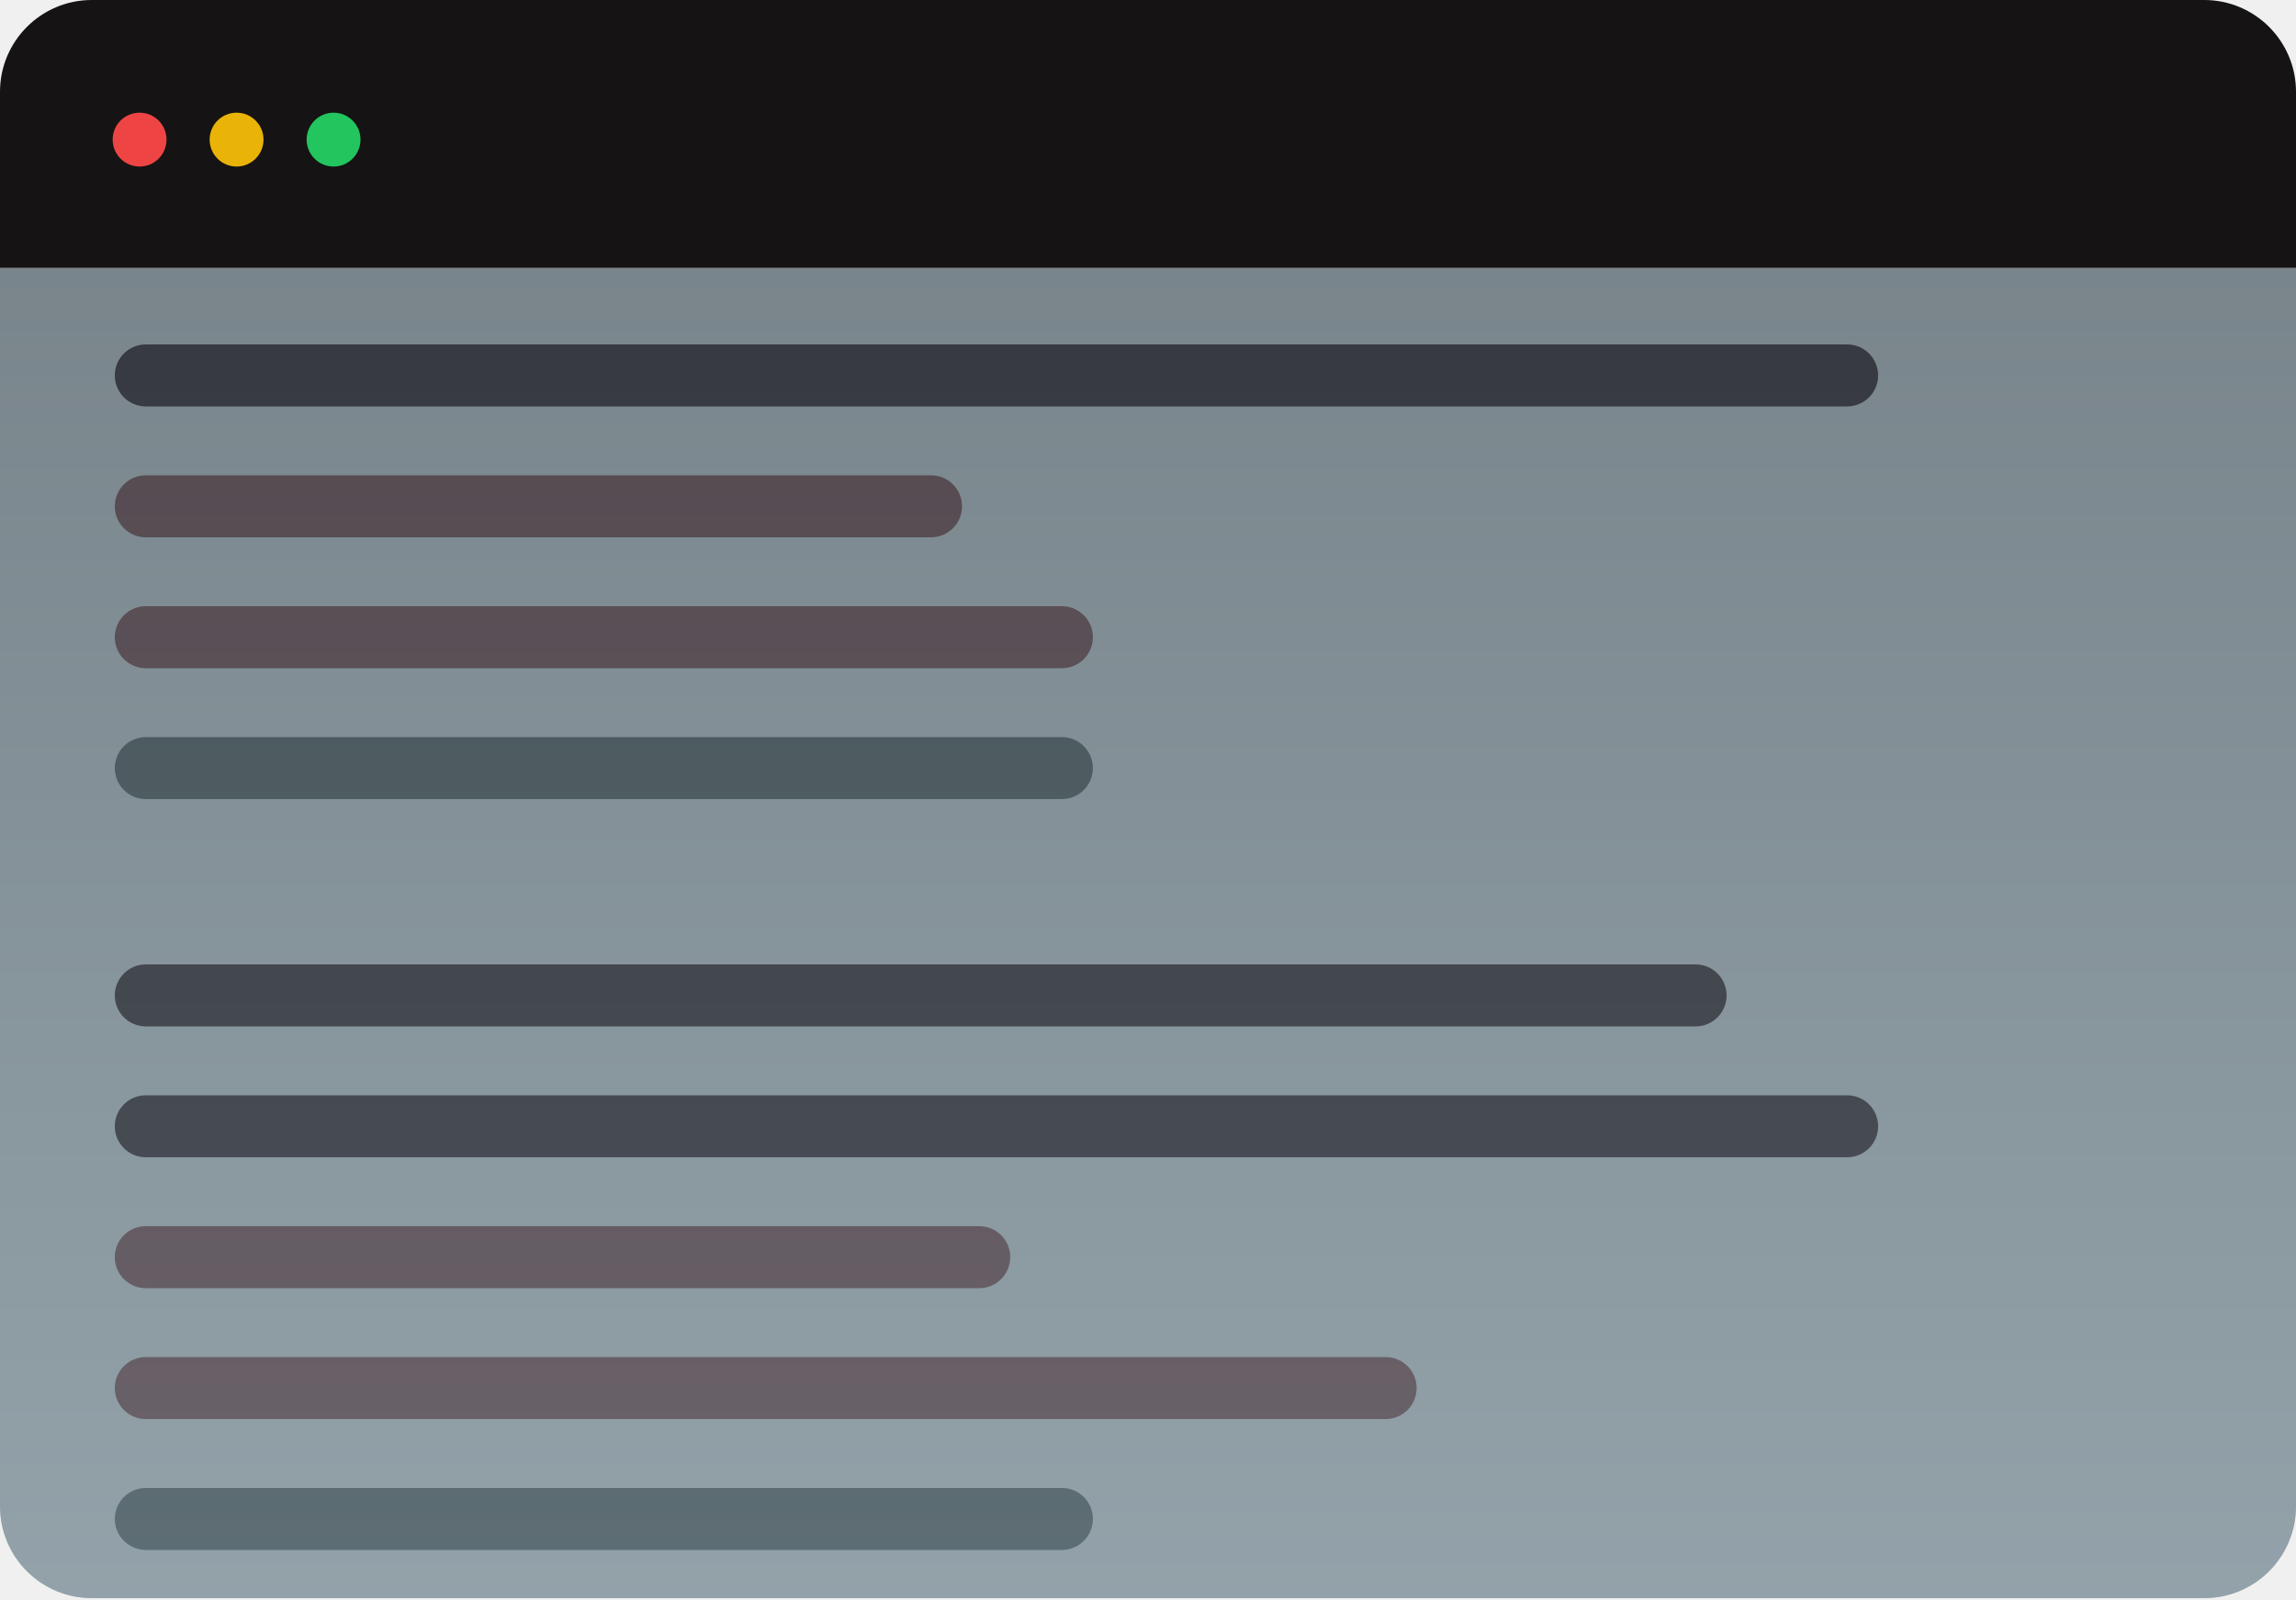
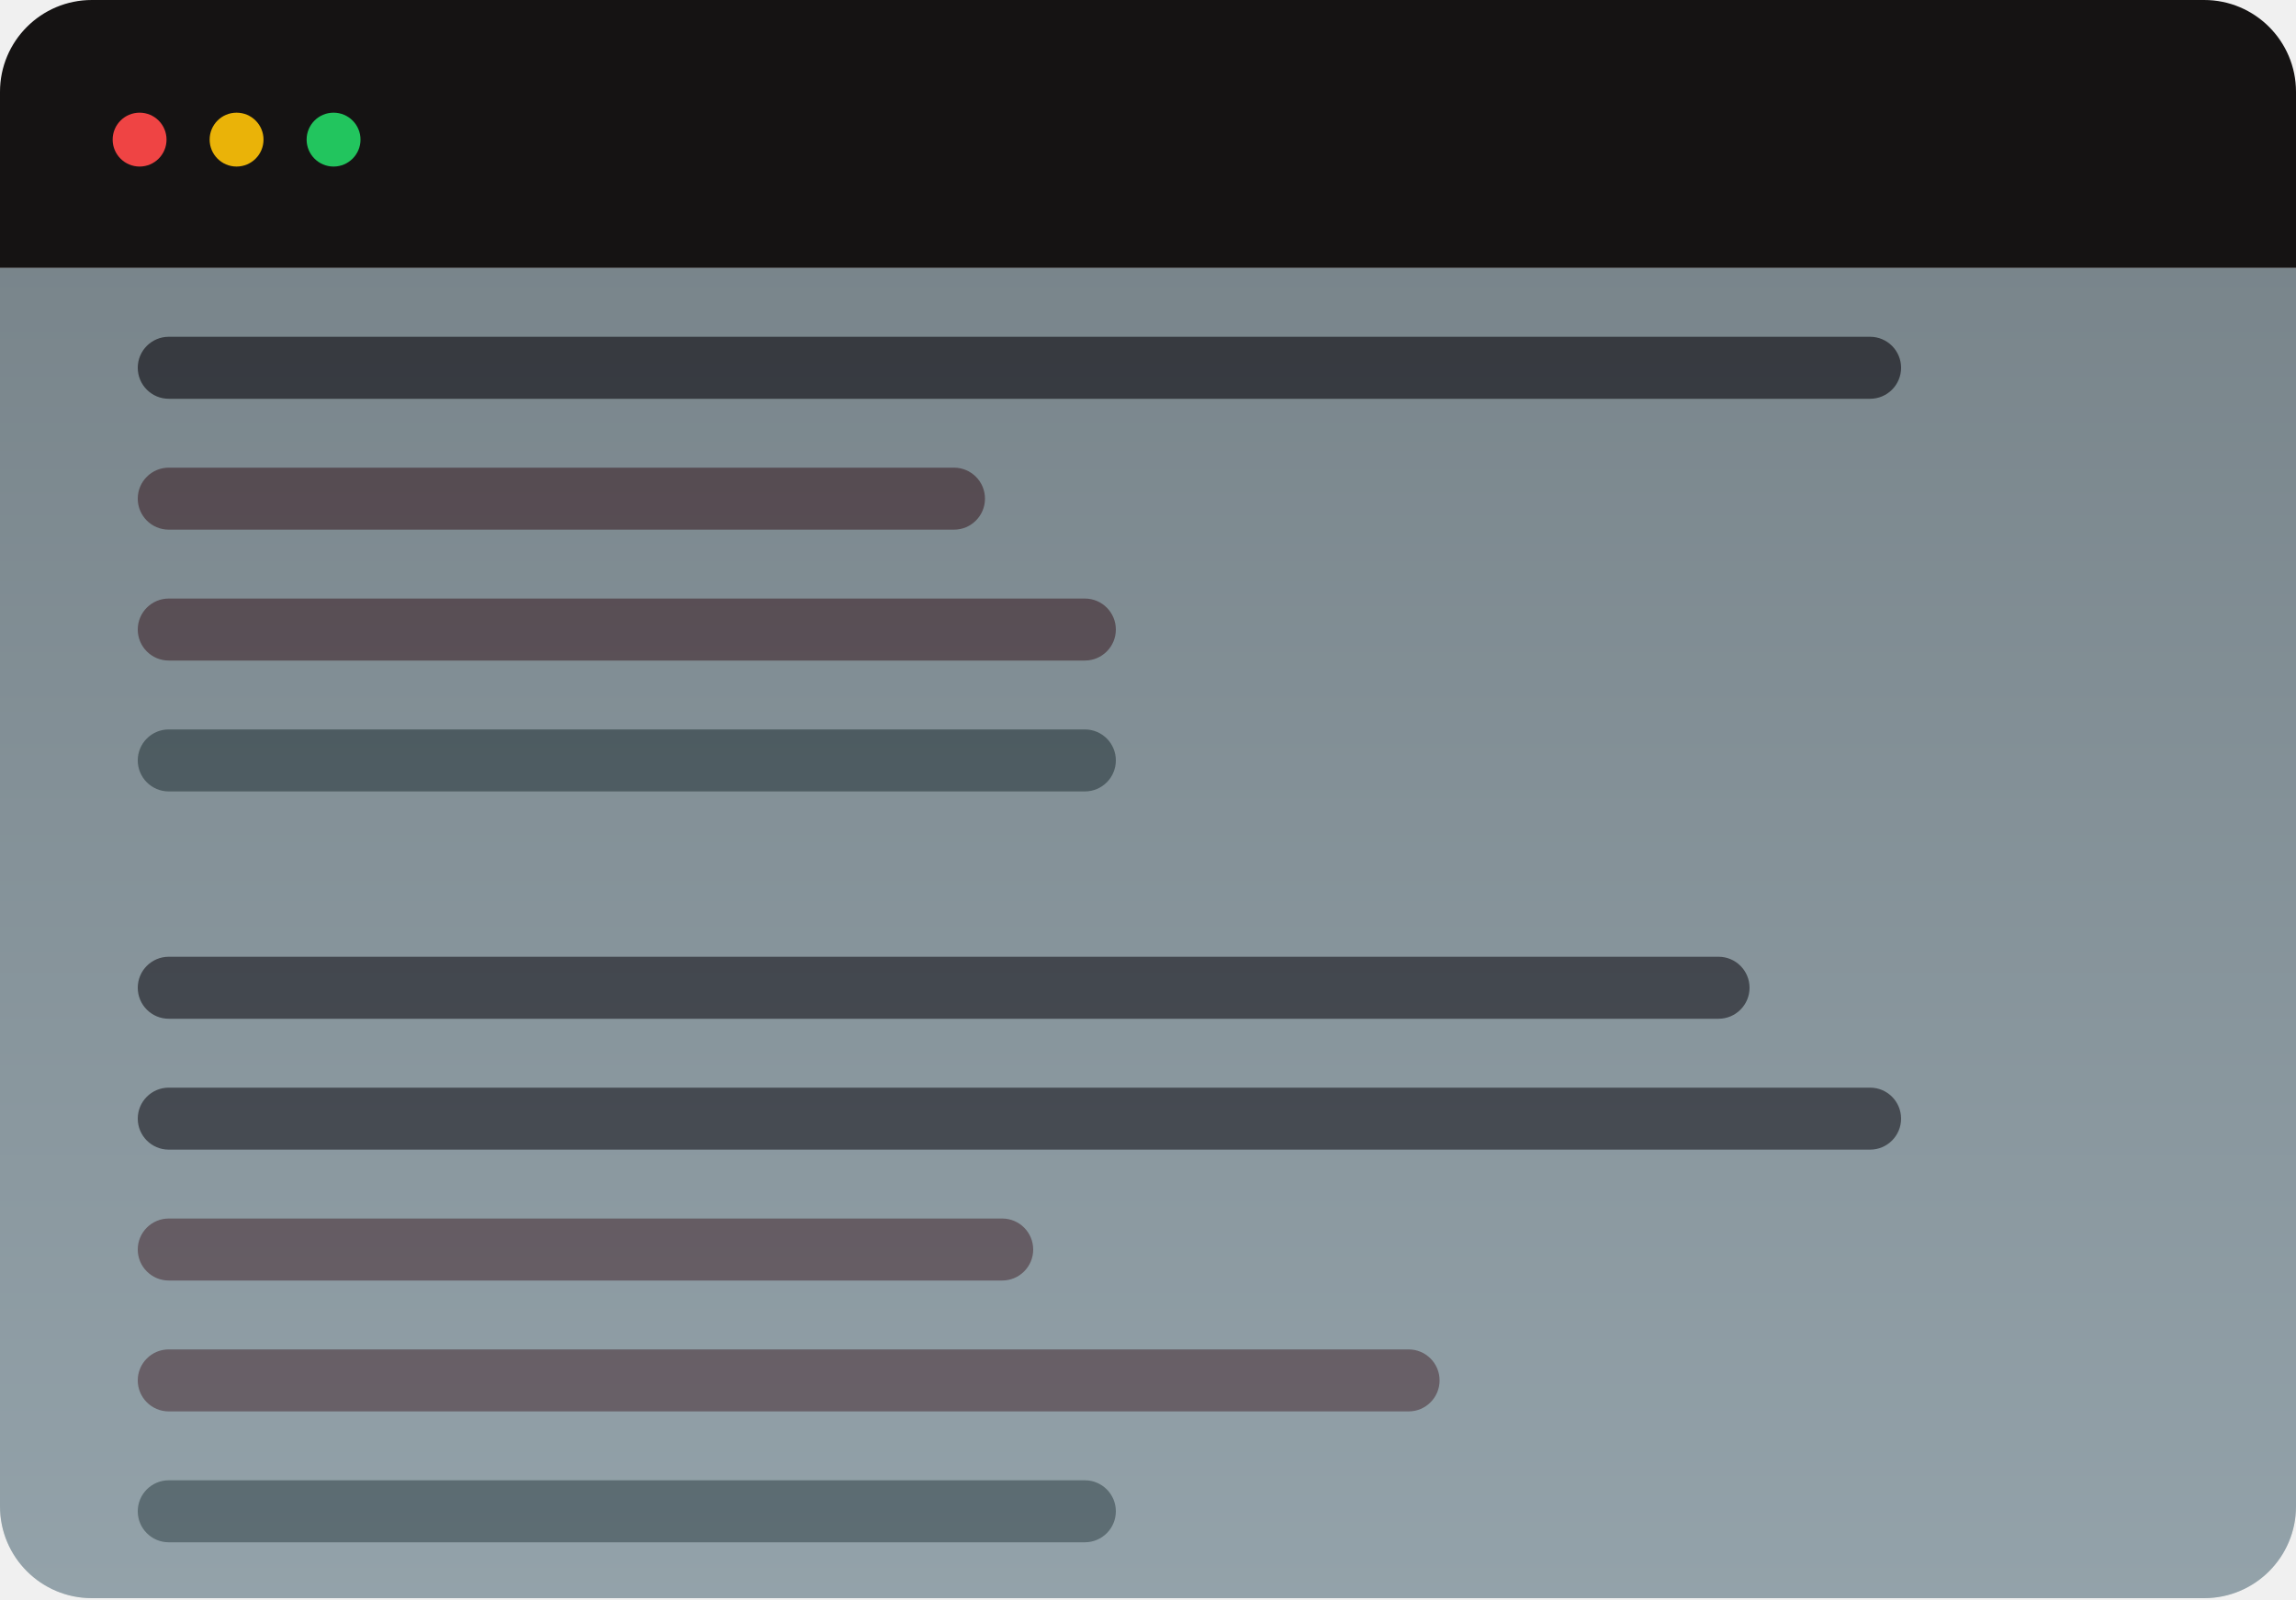
<svg xmlns="http://www.w3.org/2000/svg" width="300" height="209" viewBox="0 0 300 209" fill="none">
  <g clip-path="url(#clip0_229_55)">
    <rect width="300" height="174" transform="translate(0 35)" fill="#8D9AA0" />
-     <rect x="15" y="45" width="230.4" height="8.1" rx="4.05" fill="#2B2B32" />
-     <rect x="15" y="143.1" width="230.4" height="8.1" rx="4.05" fill="#2B2B32" />
-     <rect x="15" y="126" width="210.6" height="8.1" rx="4.05" fill="#2B2B32" />
-     <rect x="15" y="62.1" width="110.7" height="8.1" rx="4.05" fill="#544048" />
-     <rect x="15" y="79.2" width="127.8" height="8.1" rx="4.05" fill="#544048" />
-     <rect x="15" y="160.2" width="117" height="8.1" rx="4.05" fill="#544048" />
-     <rect x="15" y="177.3" width="170.1" height="8.1" rx="4.05" fill="#544048" />
-     <rect x="15" y="96.3" width="127.8" height="8.1" rx="4.05" fill="#404F54" />
-     <rect x="15" y="194.4" width="127.8" height="8.1" rx="4.05" fill="#404F54" />
+     <rect x="18" y="44" width="230.4" height="8.1" rx="4.05" fill="#2B2B32" />
+     <rect x="18" y="142.1" width="230.4" height="8.1" rx="4.05" fill="#2B2B32" />
+     <rect x="18" y="125" width="210.6" height="8.1" rx="4.05" fill="#2B2B32" />
+     <rect x="18" y="61.1" width="110.7" height="8.1" rx="4.05" fill="#544048" />
+     <rect x="18" y="78.2" width="127.8" height="8.1" rx="4.05" fill="#544048" />
+     <rect x="18" y="159.2" width="117" height="8.1" rx="4.05" fill="#544048" />
+     <rect x="18" y="176.3" width="170.1" height="8.1" rx="4.05" fill="#544048" />
+     <rect x="18" y="95.3" width="127.8" height="8.1" rx="4.05" fill="#404F54" />
+     <rect x="18" y="193.4" width="127.8" height="8.1" rx="4.05" fill="#404F54" />
    <rect width="300" height="174" transform="translate(0 35)" fill="url(#paint0_linear_229_55)" fill-opacity="0.3" />
    <rect width="300" height="35" fill="#151313" />
    <circle cx="18.24" cy="18.24" r="3.52" fill="#EF4444" />
    <circle cx="30.912" cy="18.24" r="3.52" fill="#EAB308" />
    <circle cx="43.584" cy="18.24" r="3.52" fill="#22C55E" />
  </g>
  <defs>
    <linearGradient id="paint0_linear_229_55" x1="150" y1="0" x2="150" y2="174" gradientUnits="userSpaceOnUse">
      <stop stop-color="#4D575B" />
      <stop offset="1" stop-color="#A4B8C1" />
    </linearGradient>
    <clipPath id="clip0_229_55">
      <path d="M0 12C0 5.373 5.373 0 12 0H288C294.627 0 300 5.373 300 12V196.8C300 203.427 294.627 208.8 288 208.8H12C5.373 208.8 0 203.427 0 196.8V12Z" fill="white" />
    </clipPath>
  </defs>
</svg>
